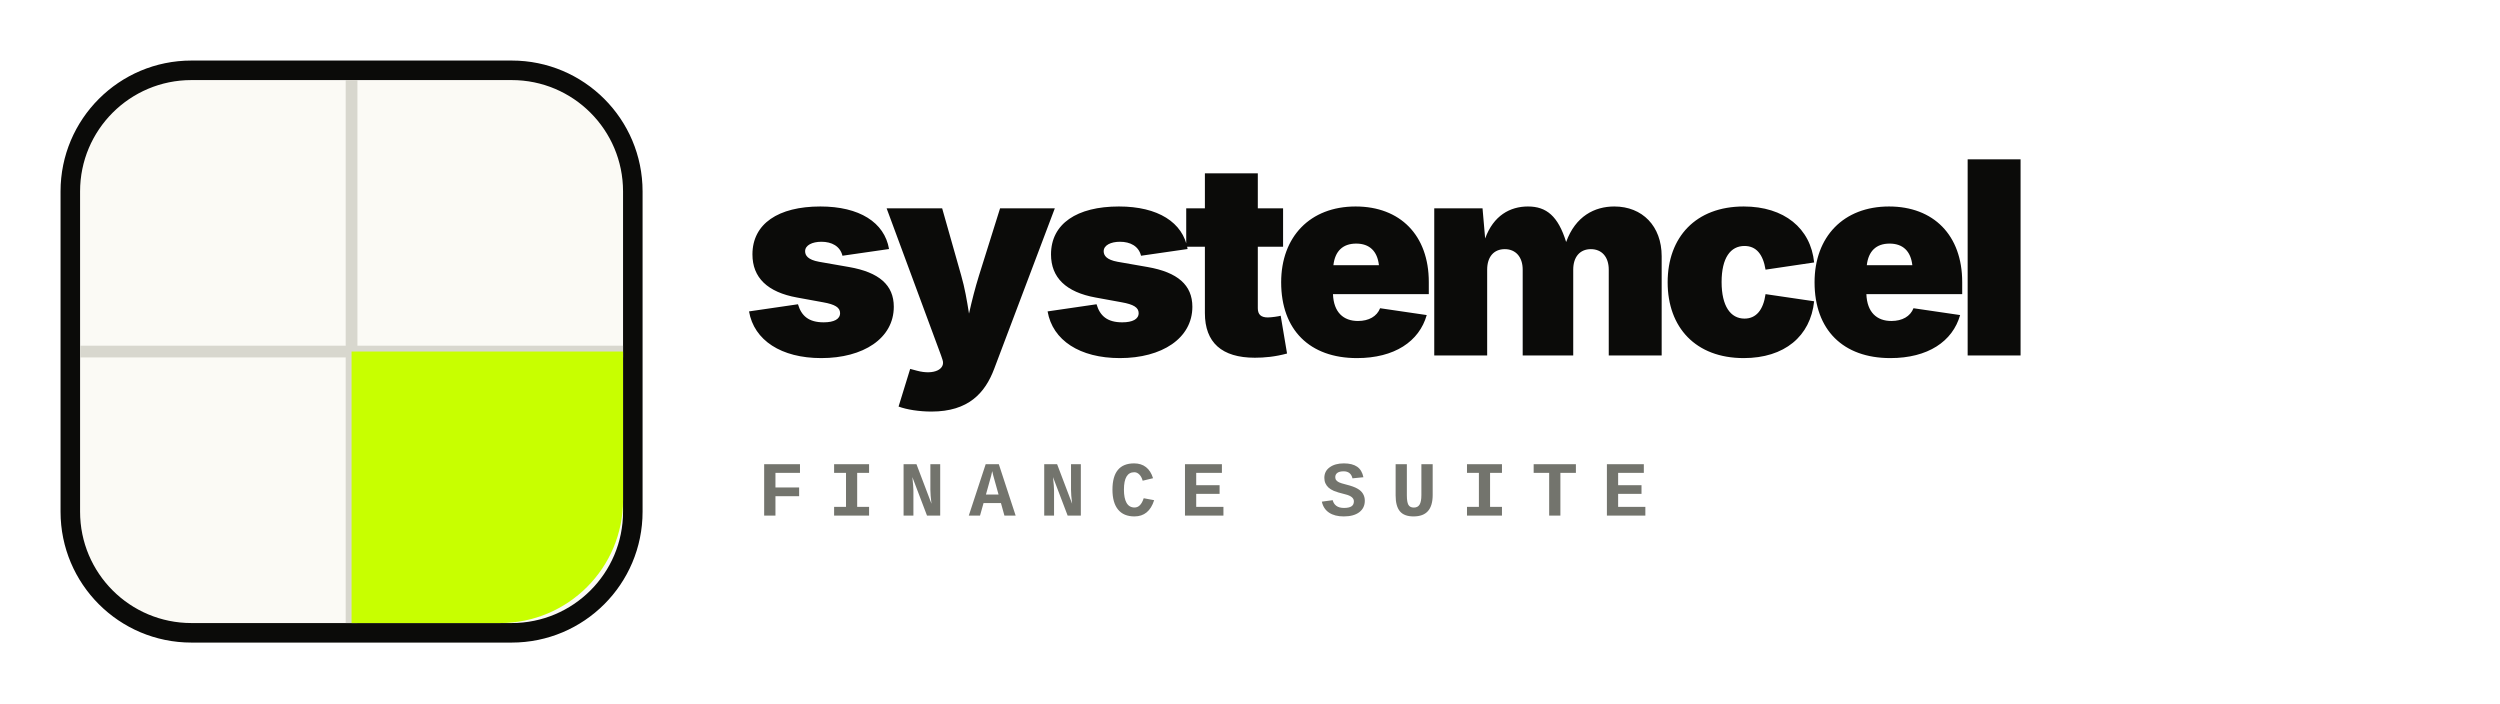
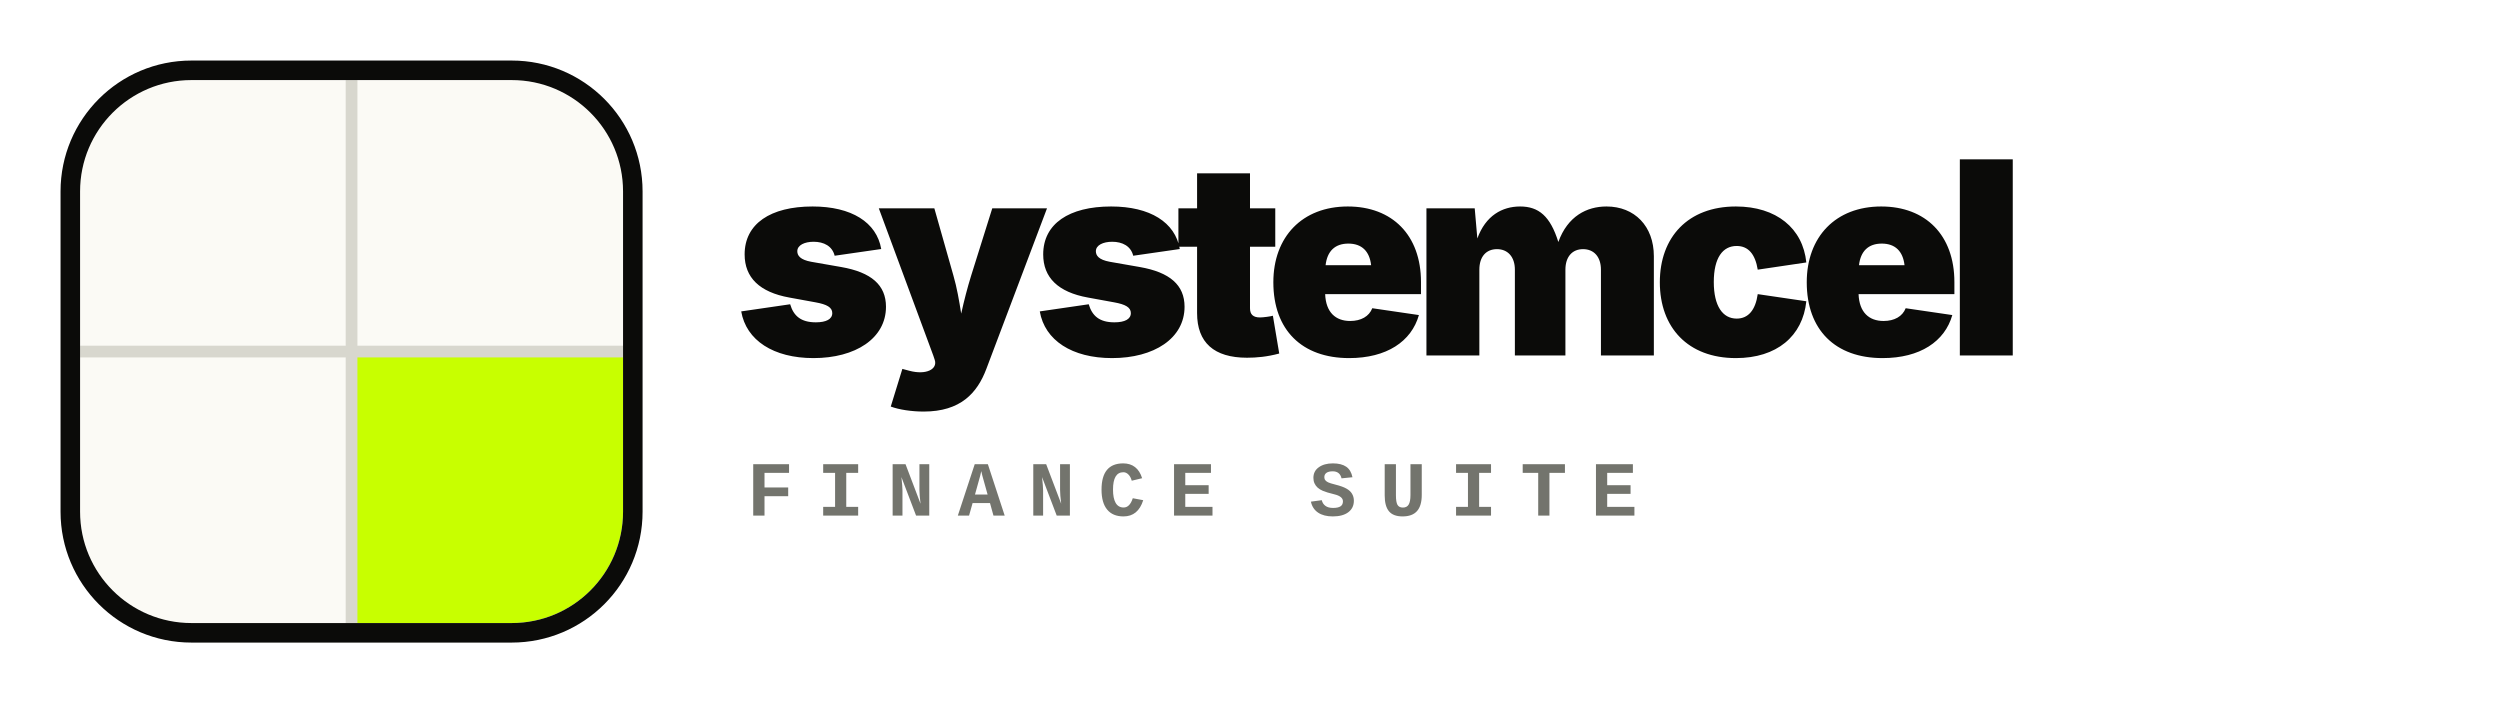
<svg xmlns="http://www.w3.org/2000/svg" viewBox="0 0 640 180" role="img" aria-labelledby="title description">
+   <defs>
+     <clipPath id="systemcel-brand-mark-inner">
+       <rect x="2.5" y="2.5" width="139" height="139" rx="28.5" />
+     </clipPath>
+   </defs>
  <g transform="translate(18 18)">
-     <rect width="144" height="144" rx="31" fill="#fbfaf5" stroke="#0b0b09" stroke-width="5" />
+     <rect width="144" height="144" rx="31" fill="#fbfaf5" />
+     <rect x="72" y="72" width="69.5" height="69.5" fill="#c8ff00" clip-path="url(#systemcel-brand-mark-inner)" />
    <path d="M72 2.5v139M2.5 72h139" fill="none" stroke="#d8d7ce" stroke-width="3" />
-     <path d="M72 72h69.5v38c0 17.4-14.1 31.5-31.5 31.5H72z" fill="#c8ff00" />
+     <rect width="144" height="144" rx="31" fill="none" stroke="#0b0b09" stroke-width="5" />
  </g>
-   <text x="190" y="91" fill="#0b0b09" font-family="Inter, Arial, sans-serif" font-size="69" font-weight="850" letter-spacing="-4">systemcel</text>
-   <text x="194" y="132" fill="#73746d" font-family="Consolas, 'Courier New', monospace" font-size="20" font-weight="700" letter-spacing="6">FINANCE SUITE</text>
+   <text x="188" y="91" fill="#0b0b09" font-family="Inter, Arial, sans-serif" font-size="69" font-weight="850" letter-spacing="-4">systemcel</text>
+   <text x="191.2" y="132" fill="#73746d" font-family="Consolas, 'Courier New', monospace" font-size="20" font-weight="700" letter-spacing="6">FINANCE SUITE</text>
</svg>
